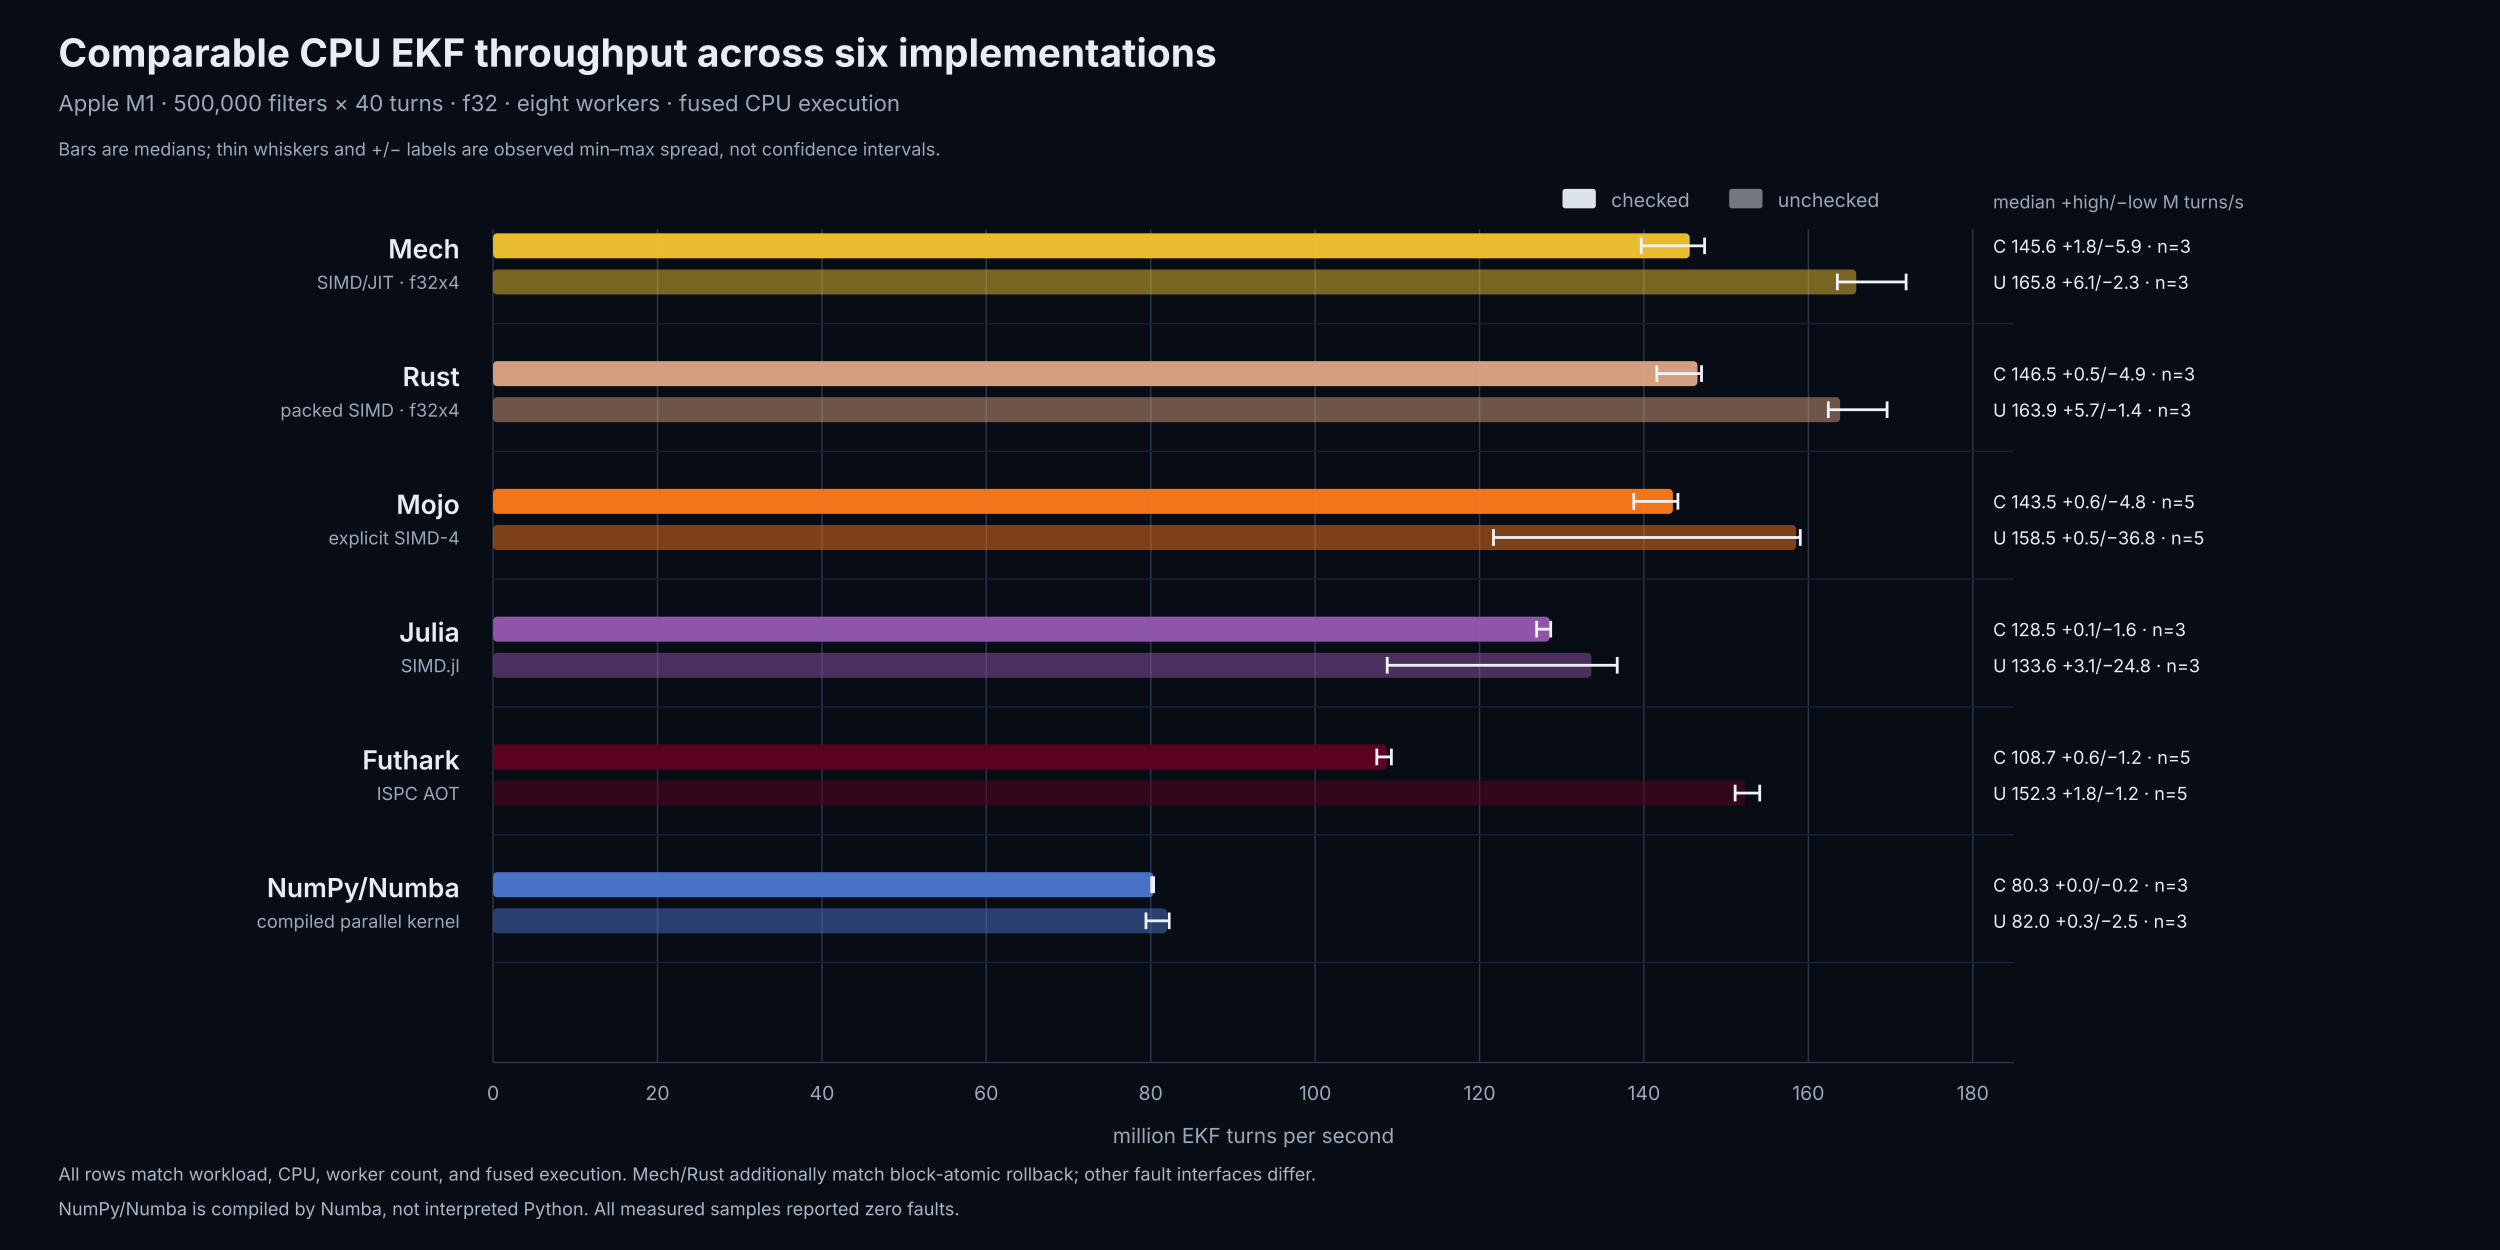
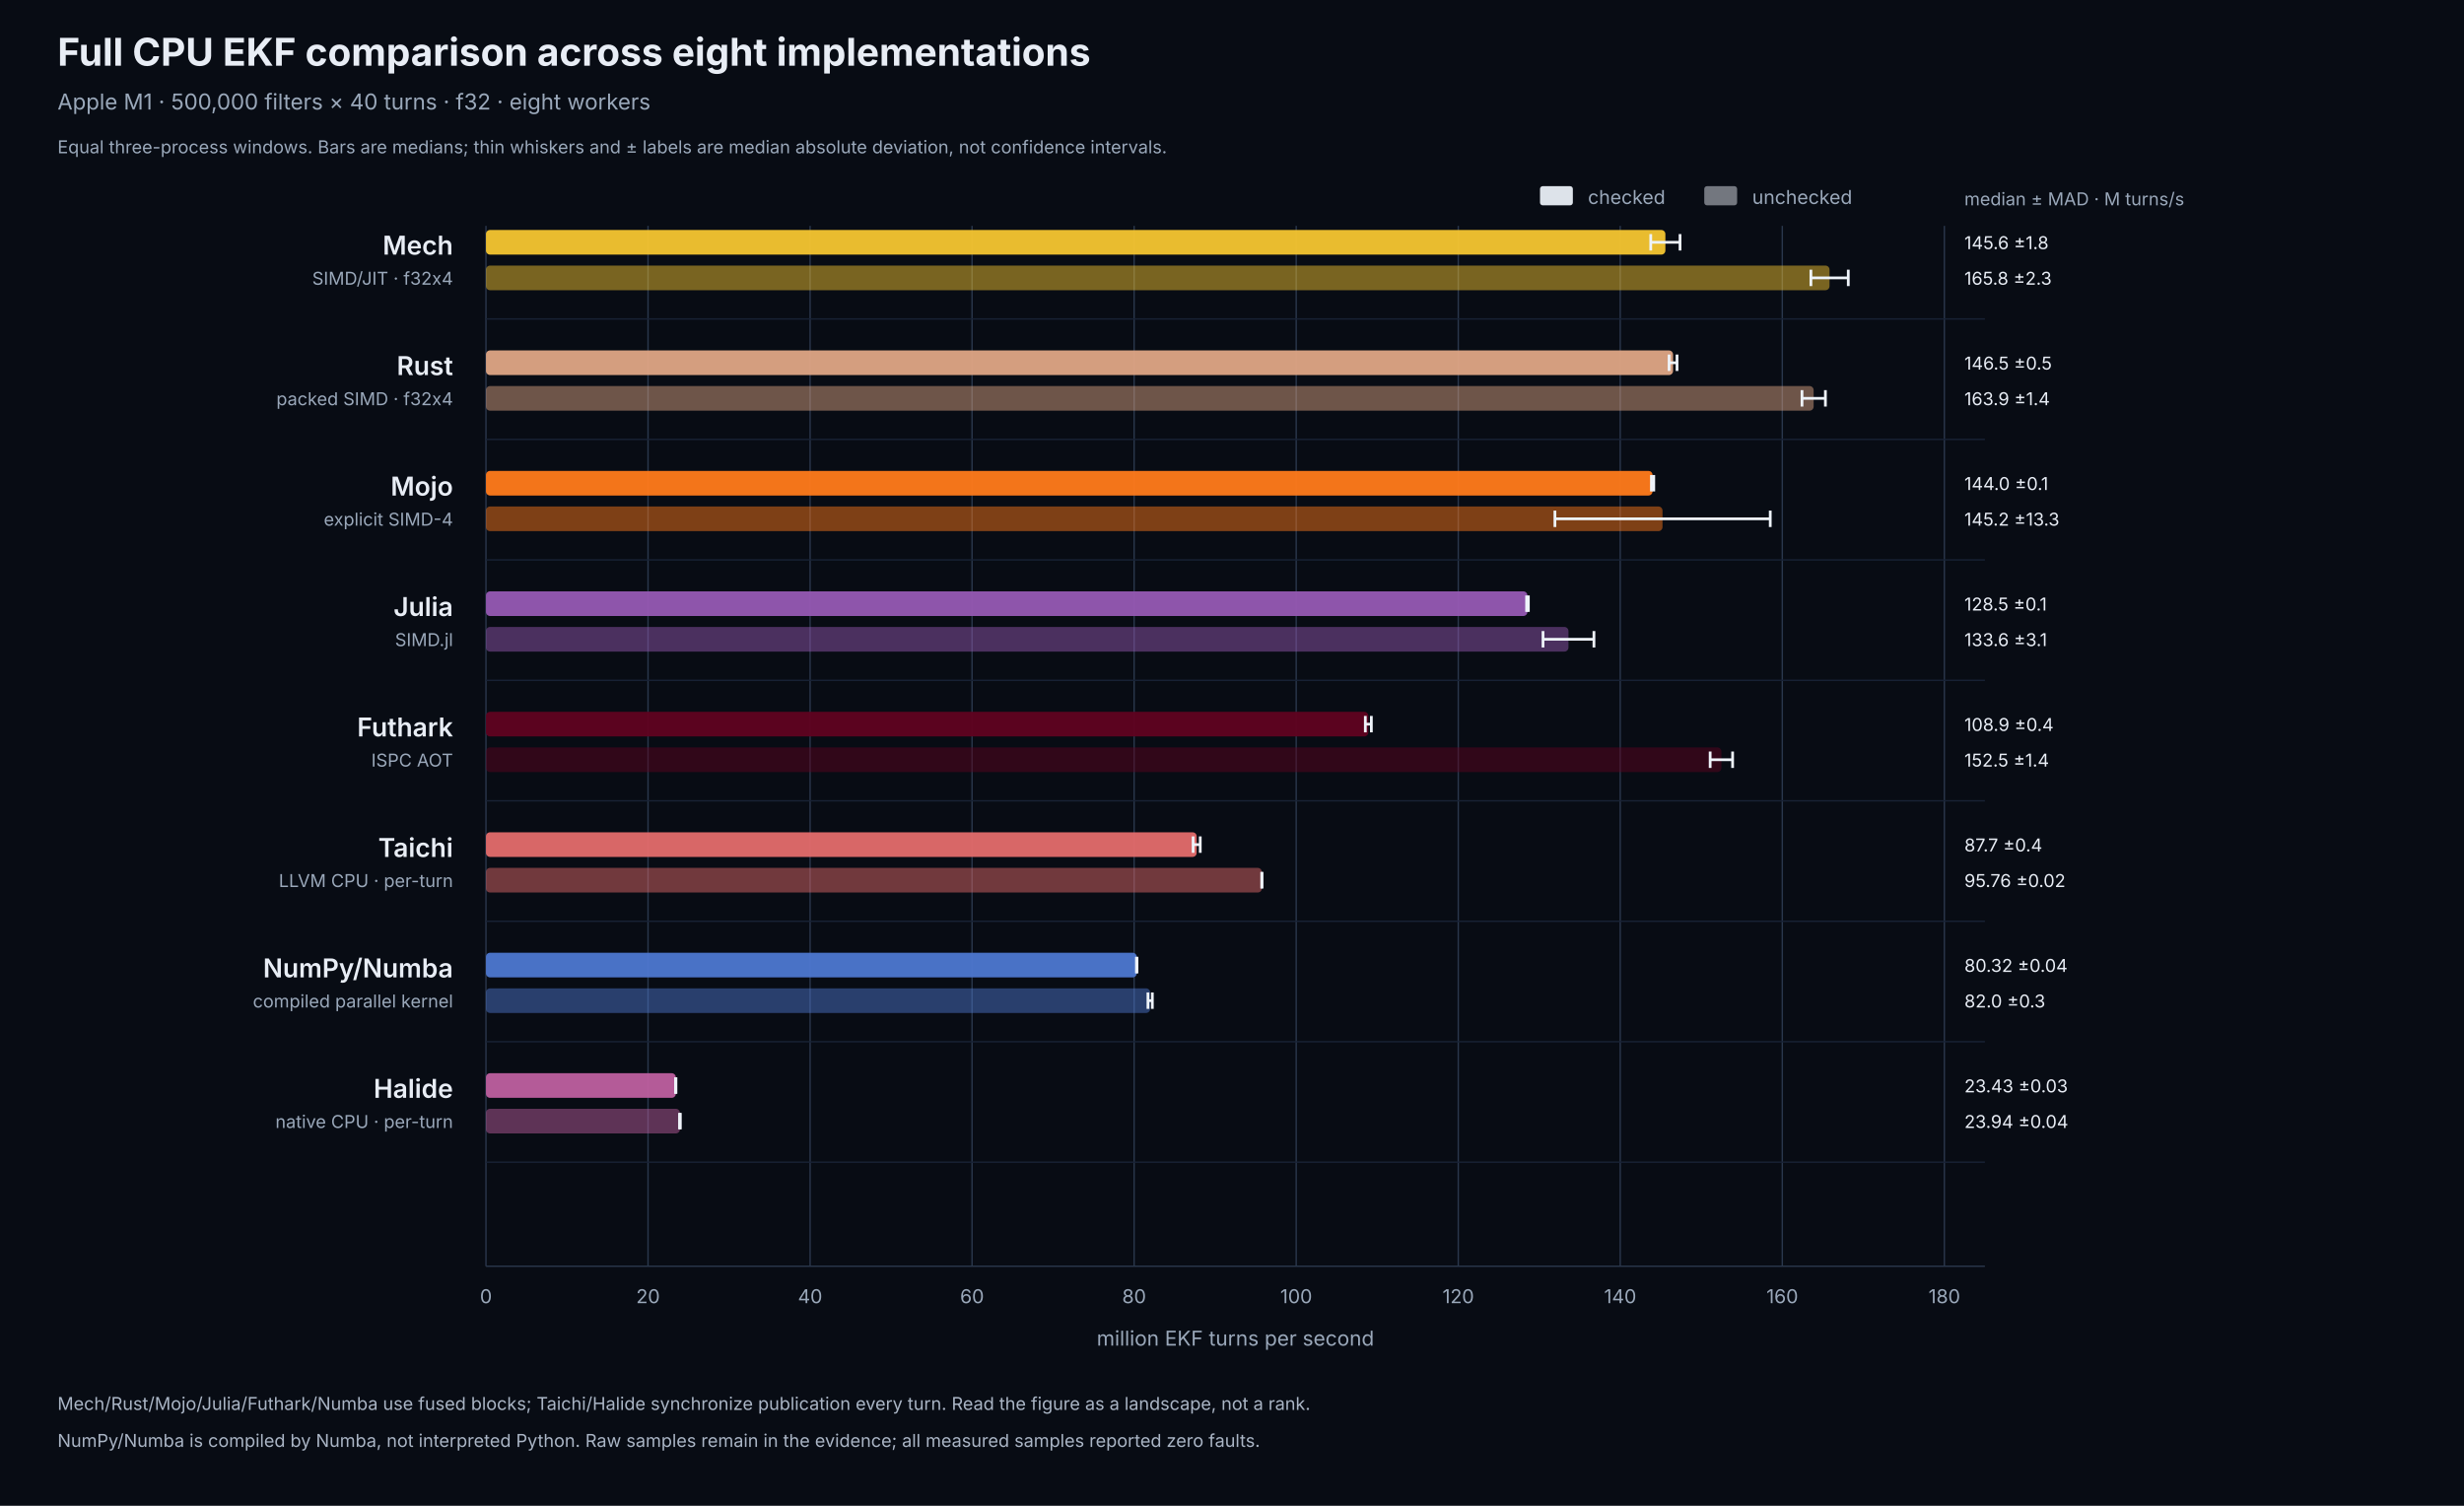
- <svg xmlns="http://www.w3.org/2000/svg" width="1800" height="900" viewBox="0 0 1800 900" role="img" aria-labelledby="cross-title cross-desc">
+ <svg xmlns="http://www.w3.org/2000/svg" width="1800" height="1100" viewBox="0 0 1800 1100" role="img" aria-labelledby="cross-title cross-desc">
  <rect width="100%" height="100%" fill="#080c14" />
  <style>text{font-family:-apple-system,BlinkMacSystemFont,"Segoe UI",sans-serif;fill:#e8edf5}.muted{fill:#9aa8ba}.grid{stroke:#2a374c;stroke-width:1}.row-guide{stroke:#182235;stroke-width:1}.axis{fill:#9aa8ba;font-size:14px}.label{font-size:19px;font-weight:600}.detail{fill:#9aa8ba;font-size:13px}.value{font-size:13px;font-variant-numeric:tabular-nums}.whisker{stroke:#eef3fa;stroke-width:2}.footnote{fill:#aab5c5;font-size:13px}</style>
-   <text x="42" y="48" font-size="28" font-weight="700">Comparable CPU EKF throughput across six implementations</text>
-   <text x="42" y="80" class="muted" font-size="16">Apple M1 · 500,000 filters × 40 turns · f32 · eight workers · fused CPU execution</text>
-   <text x="42" y="112" class="muted" font-size="13">Bars are medians; thin whiskers and +/− labels are observed min–max spread, not confidence intervals.</text>
+   <text x="42" y="48" font-size="28" font-weight="700">Full CPU EKF comparison across eight implementations</text>
+   <text x="42" y="80" class="muted" font-size="16">Apple M1 · 500,000 filters × 40 turns · f32 · eight workers</text>
+   <text x="42" y="112" class="muted" font-size="13">Equal three-process windows. Bars are medians; thin whiskers and ± labels are median absolute deviation, not confidence intervals.</text>
  <rect x="1125" y="136" width="24" height="14" rx="2" fill="#e8edf5" opacity="0.95" />
  <text x="1160" y="149" class="muted" font-size="14">checked</text>
  <rect x="1245" y="136" width="24" height="14" rx="2" fill="#e8edf5" opacity="0.48" />
  <text x="1280" y="149" class="muted" font-size="14">unchecked</text>
-   <text x="1435" y="150" class="muted" font-size="13">median +high/−low M turns/s</text>
-   <line x1="355.0" y1="165" x2="355.0" y2="765" class="grid" />
-   <text x="355.0" y="792" text-anchor="middle" class="axis">0</text>
-   <line x1="473.4" y1="165" x2="473.4" y2="765" class="grid" />
-   <text x="473.4" y="792" text-anchor="middle" class="axis">20</text>
-   <line x1="591.8" y1="165" x2="591.8" y2="765" class="grid" />
-   <text x="591.8" y="792" text-anchor="middle" class="axis">40</text>
-   <line x1="710.1" y1="165" x2="710.1" y2="765" class="grid" />
-   <text x="710.1" y="792" text-anchor="middle" class="axis">60</text>
-   <line x1="828.5" y1="165" x2="828.5" y2="765" class="grid" />
-   <text x="828.5" y="792" text-anchor="middle" class="axis">80</text>
-   <line x1="946.9" y1="165" x2="946.9" y2="765" class="grid" />
-   <text x="946.9" y="792" text-anchor="middle" class="axis">100</text>
-   <line x1="1065.3" y1="165" x2="1065.3" y2="765" class="grid" />
-   <text x="1065.3" y="792" text-anchor="middle" class="axis">120</text>
-   <line x1="1183.6" y1="165" x2="1183.6" y2="765" class="grid" />
-   <text x="1183.6" y="792" text-anchor="middle" class="axis">140</text>
-   <line x1="1302.0" y1="165" x2="1302.0" y2="765" class="grid" />
-   <text x="1302.0" y="792" text-anchor="middle" class="axis">160</text>
-   <line x1="1420.4" y1="165" x2="1420.4" y2="765" class="grid" />
-   <text x="1420.4" y="792" text-anchor="middle" class="axis">180</text>
+   <text x="1435" y="150" class="muted" font-size="13">median ± MAD · M turns/s</text>
+   <line x1="355.0" y1="165" x2="355.0" y2="925" class="grid" />
+   <text x="355.0" y="952" text-anchor="middle" class="axis">0</text>
+   <line x1="473.4" y1="165" x2="473.4" y2="925" class="grid" />
+   <text x="473.4" y="952" text-anchor="middle" class="axis">20</text>
+   <line x1="591.8" y1="165" x2="591.8" y2="925" class="grid" />
+   <text x="591.8" y="952" text-anchor="middle" class="axis">40</text>
+   <line x1="710.1" y1="165" x2="710.1" y2="925" class="grid" />
+   <text x="710.1" y="952" text-anchor="middle" class="axis">60</text>
+   <line x1="828.5" y1="165" x2="828.5" y2="925" class="grid" />
+   <text x="828.5" y="952" text-anchor="middle" class="axis">80</text>
+   <line x1="946.9" y1="165" x2="946.9" y2="925" class="grid" />
+   <text x="946.9" y="952" text-anchor="middle" class="axis">100</text>
+   <line x1="1065.3" y1="165" x2="1065.3" y2="925" class="grid" />
+   <text x="1065.3" y="952" text-anchor="middle" class="axis">120</text>
+   <line x1="1183.6" y1="165" x2="1183.6" y2="925" class="grid" />
+   <text x="1183.6" y="952" text-anchor="middle" class="axis">140</text>
+   <line x1="1302.0" y1="165" x2="1302.0" y2="925" class="grid" />
+   <text x="1302.0" y="952" text-anchor="middle" class="axis">160</text>
+   <line x1="1420.4" y1="165" x2="1420.4" y2="925" class="grid" />
+   <text x="1420.4" y="952" text-anchor="middle" class="axis">180</text>
  <line x1="355" y1="233" x2="1450" y2="233" class="row-guide" />
  <text x="331" y="186" text-anchor="end" class="label">Mech</text>
  <text x="331" y="208" text-anchor="end" class="detail">SIMD/JIT · f32x4</text>
  <rect x="355" y="168" width="861.6" height="18" rx="3" fill="#f4c430" opacity="0.95" />
-   <line x1="1181.7" y1="177" x2="1227.3" y2="177" class="whisker" />
-   <line x1="1181.7" y1="171" x2="1181.7" y2="183" class="whisker" />
+   <line x1="1205.9" y1="177" x2="1227.3" y2="177" class="whisker" />
+   <line x1="1205.9" y1="171" x2="1205.9" y2="183" class="whisker" />
  <line x1="1227.3" y1="171" x2="1227.3" y2="183" class="whisker" />
-   <text x="1435" y="182" class="value">C 145.6 +1.8/−5.9 · n=3</text>
+   <text x="1435" y="182" class="value">145.6 ±1.8</text>
  <rect x="355" y="194" width="981.5" height="18" rx="3" fill="#f4c430" opacity="0.48" />
-   <line x1="1322.9" y1="203" x2="1372.4" y2="203" class="whisker" />
+   <line x1="1322.9" y1="203" x2="1350.2" y2="203" class="whisker" />
  <line x1="1322.9" y1="197" x2="1322.9" y2="209" class="whisker" />
-   <line x1="1372.4" y1="197" x2="1372.4" y2="209" class="whisker" />
-   <text x="1435" y="208" class="value">U 165.8 +6.1/−2.3 · n=3</text>
-   <line x1="355" y1="325" x2="1450" y2="325" class="row-guide" />
-   <text x="331" y="278" text-anchor="end" class="label">Rust</text>
-   <text x="331" y="300" text-anchor="end" class="detail">packed SIMD · f32x4</text>
-   <rect x="355" y="260" width="867.2" height="18" rx="3" fill="#dea584" opacity="0.95" />
-   <line x1="1192.9" y1="269" x2="1225.1" y2="269" class="whisker" />
-   <line x1="1192.9" y1="263" x2="1192.9" y2="275" class="whisker" />
-   <line x1="1225.1" y1="263" x2="1225.1" y2="275" class="whisker" />
-   <text x="1435" y="274" class="value">C 146.5 +0.5/−4.9 · n=3</text>
-   <rect x="355" y="286" width="969.9" height="18" rx="3" fill="#dea584" opacity="0.48" />
-   <line x1="1316.4" y1="295" x2="1358.7" y2="295" class="whisker" />
-   <line x1="1316.4" y1="289" x2="1316.4" y2="301" class="whisker" />
-   <line x1="1358.7" y1="289" x2="1358.7" y2="301" class="whisker" />
-   <text x="1435" y="300" class="value">U 163.9 +5.7/−1.4 · n=3</text>
-   <line x1="355" y1="417" x2="1450" y2="417" class="row-guide" />
-   <text x="331" y="370" text-anchor="end" class="label">Mojo</text>
-   <text x="331" y="392" text-anchor="end" class="detail">explicit SIMD-4</text>
-   <rect x="355" y="352" width="849.5" height="18" rx="3" fill="#ff7a1a" opacity="0.95" />
-   <line x1="1176.3" y1="361" x2="1208.1" y2="361" class="whisker" />
-   <line x1="1176.3" y1="355" x2="1176.3" y2="367" class="whisker" />
-   <line x1="1208.1" y1="355" x2="1208.1" y2="367" class="whisker" />
-   <text x="1435" y="366" class="value">C 143.5 +0.6/−4.8 · n=5</text>
-   <rect x="355" y="378" width="938.2" height="18" rx="3" fill="#ff7a1a" opacity="0.48" />
-   <line x1="1075.3" y1="387" x2="1296.2" y2="387" class="whisker" />
-   <line x1="1075.3" y1="381" x2="1075.3" y2="393" class="whisker" />
-   <line x1="1296.2" y1="381" x2="1296.2" y2="393" class="whisker" />
-   <text x="1435" y="392" class="value">U 158.5 +0.5/−36.8 · n=5</text>
-   <line x1="355" y1="509" x2="1450" y2="509" class="row-guide" />
-   <text x="331" y="462" text-anchor="end" class="label">Julia</text>
-   <text x="331" y="484" text-anchor="end" class="detail">SIMD.jl</text>
-   <rect x="355" y="444" width="760.8" height="18" rx="3" fill="#9558b2" opacity="0.95" />
-   <line x1="1106.4" y1="453" x2="1116.5" y2="453" class="whisker" />
-   <line x1="1106.4" y1="447" x2="1106.4" y2="459" class="whisker" />
-   <line x1="1116.5" y1="447" x2="1116.5" y2="459" class="whisker" />
-   <text x="1435" y="458" class="value">C 128.5 +0.1/−1.6 · n=3</text>
-   <rect x="355" y="470" width="790.8" height="18" rx="3" fill="#9558b2" opacity="0.48" />
-   <line x1="998.8" y1="479" x2="1164.4" y2="479" class="whisker" />
-   <line x1="998.8" y1="473" x2="998.8" y2="485" class="whisker" />
-   <line x1="1164.4" y1="473" x2="1164.4" y2="485" class="whisker" />
-   <text x="1435" y="484" class="value">U 133.6 +3.1/−24.8 · n=3</text>
-   <line x1="355" y1="601" x2="1450" y2="601" class="row-guide" />
-   <text x="331" y="554" text-anchor="end" class="label">Futhark</text>
-   <text x="331" y="576" text-anchor="end" class="detail">ISPC AOT</text>
-   <rect x="355" y="536" width="643.5" height="18" rx="3" fill="#5f021f" opacity="0.95" />
-   <line x1="991.3" y1="545" x2="1001.8" y2="545" class="whisker" />
-   <line x1="991.3" y1="539" x2="991.3" y2="551" class="whisker" />
-   <line x1="1001.8" y1="539" x2="1001.8" y2="551" class="whisker" />
-   <text x="1435" y="550" class="value">C 108.7 +0.6/−1.2 · n=5</text>
-   <rect x="355" y="562" width="901.6" height="18" rx="3" fill="#5f021f" opacity="0.48" />
-   <line x1="1249.3" y1="571" x2="1267.0" y2="571" class="whisker" />
-   <line x1="1249.3" y1="565" x2="1249.3" y2="577" class="whisker" />
-   <line x1="1267.0" y1="565" x2="1267.0" y2="577" class="whisker" />
-   <text x="1435" y="576" class="value">U 152.3 +1.8/−1.2 · n=5</text>
-   <line x1="355" y1="693" x2="1450" y2="693" class="row-guide" />
-   <text x="331" y="646" text-anchor="end" class="label">NumPy/Numba</text>
-   <text x="331" y="668" text-anchor="end" class="detail">compiled parallel kernel</text>
-   <rect x="355" y="628" width="475.4" height="18" rx="3" fill="#4d77cf" opacity="0.95" />
-   <line x1="829.2" y1="637" x2="830.6" y2="637" class="whisker" />
-   <line x1="829.2" y1="631" x2="829.2" y2="643" class="whisker" />
-   <line x1="830.6" y1="631" x2="830.6" y2="643" class="whisker" />
-   <text x="1435" y="642" class="value">C 80.3 +0.0/−0.2 · n=3</text>
-   <rect x="355" y="654" width="485.2" height="18" rx="3" fill="#4d77cf" opacity="0.48" />
-   <line x1="825.1" y1="663" x2="841.8" y2="663" class="whisker" />
-   <line x1="825.1" y1="657" x2="825.1" y2="669" class="whisker" />
-   <line x1="841.8" y1="657" x2="841.8" y2="669" class="whisker" />
-   <text x="1435" y="668" class="value">U 82.0 +0.3/−2.5 · n=3</text>
-   <line x1="355" y1="765" x2="1450" y2="765" class="grid" />
-   <text x="902.5" y="823" text-anchor="middle" class="muted" font-size="15">million EKF turns per second</text>
-   <text x="42" y="850" class="footnote">All rows match workload, CPU, worker count, and fused execution. Mech/Rust additionally match block-atomic rollback; other fault interfaces differ.</text>
-   <text x="42" y="875" class="footnote">NumPy/Numba is compiled by Numba, not interpreted Python. All measured samples reported zero faults.</text>
+   <line x1="1350.2" y1="197" x2="1350.2" y2="209" class="whisker" />
+   <text x="1435" y="208" class="value">165.8 ±2.3</text>
+   <line x1="355" y1="321" x2="1450" y2="321" class="row-guide" />
+   <text x="331" y="274" text-anchor="end" class="label">Rust</text>
+   <text x="331" y="296" text-anchor="end" class="detail">packed SIMD · f32x4</text>
+   <rect x="355" y="256" width="867.2" height="18" rx="3" fill="#dea584" opacity="0.95" />
+   <line x1="1219.3" y1="265" x2="1225.1" y2="265" class="whisker" />
+   <line x1="1219.3" y1="259" x2="1219.3" y2="271" class="whisker" />
+   <line x1="1225.1" y1="259" x2="1225.1" y2="271" class="whisker" />
+   <text x="1435" y="270" class="value">146.5 ±0.5</text>
+   <rect x="355" y="282" width="969.9" height="18" rx="3" fill="#dea584" opacity="0.48" />
+   <line x1="1316.4" y1="291" x2="1333.5" y2="291" class="whisker" />
+   <line x1="1316.4" y1="285" x2="1316.4" y2="297" class="whisker" />
+   <line x1="1333.5" y1="285" x2="1333.5" y2="297" class="whisker" />
+   <text x="1435" y="296" class="value">163.9 ±1.4</text>
+   <line x1="355" y1="409" x2="1450" y2="409" class="row-guide" />
+   <text x="331" y="362" text-anchor="end" class="label">Mojo</text>
+   <text x="331" y="384" text-anchor="end" class="detail">explicit SIMD-4</text>
+   <rect x="355" y="344" width="852.2" height="18" rx="3" fill="#ff7a1a" opacity="0.95" />
+   <line x1="1206.4" y1="353" x2="1208.1" y2="353" class="whisker" />
+   <line x1="1206.4" y1="347" x2="1206.4" y2="359" class="whisker" />
+   <line x1="1208.1" y1="347" x2="1208.1" y2="359" class="whisker" />
+   <text x="1435" y="358" class="value">144.0 ±0.1</text>
+   <rect x="355" y="370" width="859.5" height="18" rx="3" fill="#ff7a1a" opacity="0.48" />
+   <line x1="1135.9" y1="379" x2="1293.2" y2="379" class="whisker" />
+   <line x1="1135.9" y1="373" x2="1135.9" y2="385" class="whisker" />
+   <line x1="1293.2" y1="373" x2="1293.2" y2="385" class="whisker" />
+   <text x="1435" y="384" class="value">145.2 ±13.3</text>
+   <line x1="355" y1="497" x2="1450" y2="497" class="row-guide" />
+   <text x="331" y="450" text-anchor="end" class="label">Julia</text>
+   <text x="331" y="472" text-anchor="end" class="detail">SIMD.jl</text>
+   <rect x="355" y="432" width="760.8" height="18" rx="3" fill="#9558b2" opacity="0.95" />
+   <line x1="1115.2" y1="441" x2="1116.5" y2="441" class="whisker" />
+   <line x1="1115.2" y1="435" x2="1115.2" y2="447" class="whisker" />
+   <line x1="1116.5" y1="435" x2="1116.5" y2="447" class="whisker" />
+   <text x="1435" y="446" class="value">128.5 ±0.1</text>
+   <rect x="355" y="458" width="790.8" height="18" rx="3" fill="#9558b2" opacity="0.48" />
+   <line x1="1127.2" y1="467" x2="1164.4" y2="467" class="whisker" />
+   <line x1="1127.2" y1="461" x2="1127.2" y2="473" class="whisker" />
+   <line x1="1164.4" y1="461" x2="1164.4" y2="473" class="whisker" />
+   <text x="1435" y="472" class="value">133.6 ±3.1</text>
+   <line x1="355" y1="585" x2="1450" y2="585" class="row-guide" />
+   <text x="331" y="538" text-anchor="end" class="label">Futhark</text>
+   <text x="331" y="560" text-anchor="end" class="detail">ISPC AOT</text>
+   <rect x="355" y="520" width="644.6" height="18" rx="3" fill="#5f021f" opacity="0.95" />
+   <line x1="997.4" y1="529" x2="1001.8" y2="529" class="whisker" />
+   <line x1="997.4" y1="523" x2="997.4" y2="535" class="whisker" />
+   <line x1="1001.8" y1="523" x2="1001.8" y2="535" class="whisker" />
+   <text x="1435" y="534" class="value">108.9 ±0.4</text>
+   <rect x="355" y="546" width="902.5" height="18" rx="3" fill="#5f021f" opacity="0.48" />
+   <line x1="1249.3" y1="555" x2="1265.7" y2="555" class="whisker" />
+   <line x1="1249.3" y1="549" x2="1249.3" y2="561" class="whisker" />
+   <line x1="1265.7" y1="549" x2="1265.7" y2="561" class="whisker" />
+   <text x="1435" y="560" class="value">152.5 ±1.4</text>
+   <line x1="355" y1="673" x2="1450" y2="673" class="row-guide" />
+   <text x="331" y="626" text-anchor="end" class="label">Taichi</text>
+   <text x="331" y="648" text-anchor="end" class="detail">LLVM CPU · per-turn</text>
+   <rect x="355" y="608" width="519.2" height="18" rx="3" fill="#e36b6b" opacity="0.95" />
+   <line x1="871.6" y1="617" x2="876.8" y2="617" class="whisker" />
+   <line x1="871.6" y1="611" x2="871.6" y2="623" class="whisker" />
+   <line x1="876.8" y1="611" x2="876.8" y2="623" class="whisker" />
+   <text x="1435" y="622" class="value">87.7 ±0.4</text>
+   <rect x="355" y="634" width="566.8" height="18" rx="3" fill="#e36b6b" opacity="0.48" />
+   <line x1="921.7" y1="643" x2="921.9" y2="643" class="whisker" />
+   <line x1="921.7" y1="637" x2="921.7" y2="649" class="whisker" />
+   <line x1="921.9" y1="637" x2="921.9" y2="649" class="whisker" />
+   <text x="1435" y="648" class="value">95.76 ±0.02</text>
+   <line x1="355" y1="761" x2="1450" y2="761" class="row-guide" />
+   <text x="331" y="714" text-anchor="end" class="label">NumPy/Numba</text>
+   <text x="331" y="736" text-anchor="end" class="detail">compiled parallel kernel</text>
+   <rect x="355" y="696" width="475.4" height="18" rx="3" fill="#4d77cf" opacity="0.95" />
+   <line x1="830.2" y1="705" x2="830.6" y2="705" class="whisker" />
+   <line x1="830.2" y1="699" x2="830.2" y2="711" class="whisker" />
+   <line x1="830.6" y1="699" x2="830.6" y2="711" class="whisker" />
+   <text x="1435" y="710" class="value">80.32 ±0.04</text>
+   <rect x="355" y="722" width="485.2" height="18" rx="3" fill="#4d77cf" opacity="0.48" />
+   <line x1="838.6" y1="731" x2="841.8" y2="731" class="whisker" />
+   <line x1="838.6" y1="725" x2="838.6" y2="737" class="whisker" />
+   <line x1="841.8" y1="725" x2="841.8" y2="737" class="whisker" />
+   <text x="1435" y="736" class="value">82.0 ±0.3</text>
+   <line x1="355" y1="849" x2="1450" y2="849" class="row-guide" />
+   <text x="331" y="802" text-anchor="end" class="label">Halide</text>
+   <text x="331" y="824" text-anchor="end" class="detail">native CPU · per-turn</text>
+   <rect x="355" y="784" width="138.7" height="18" rx="3" fill="#BD5E9E" opacity="0.95" />
+   <line x1="493.5" y1="793" x2="493.8" y2="793" class="whisker" />
+   <line x1="493.5" y1="787" x2="493.5" y2="799" class="whisker" />
+   <line x1="493.8" y1="787" x2="493.8" y2="799" class="whisker" />
+   <text x="1435" y="798" class="value">23.43 ±0.03</text>
+   <rect x="355" y="810" width="141.7" height="18" rx="3" fill="#BD5E9E" opacity="0.48" />
+   <line x1="496.4" y1="819" x2="497.0" y2="819" class="whisker" />
+   <line x1="496.4" y1="813" x2="496.4" y2="825" class="whisker" />
+   <line x1="497.0" y1="813" x2="497.0" y2="825" class="whisker" />
+   <text x="1435" y="824" class="value">23.94 ±0.04</text>
+   <line x1="355" y1="925" x2="1450" y2="925" class="grid" />
+   <text x="902.5" y="983" text-anchor="middle" class="muted" font-size="15">million EKF turns per second</text>
+   <text x="42" y="1030" class="footnote">Mech/Rust/Mojo/Julia/Futhark/Numba use fused blocks; Taichi/Halide synchronize publication every turn. Read the figure as a landscape, not a rank.</text>
+   <text x="42" y="1057" class="footnote">NumPy/Numba is compiled by Numba, not interpreted Python. Raw samples remain in the evidence; all measured samples reported zero faults.</text>
</svg>
